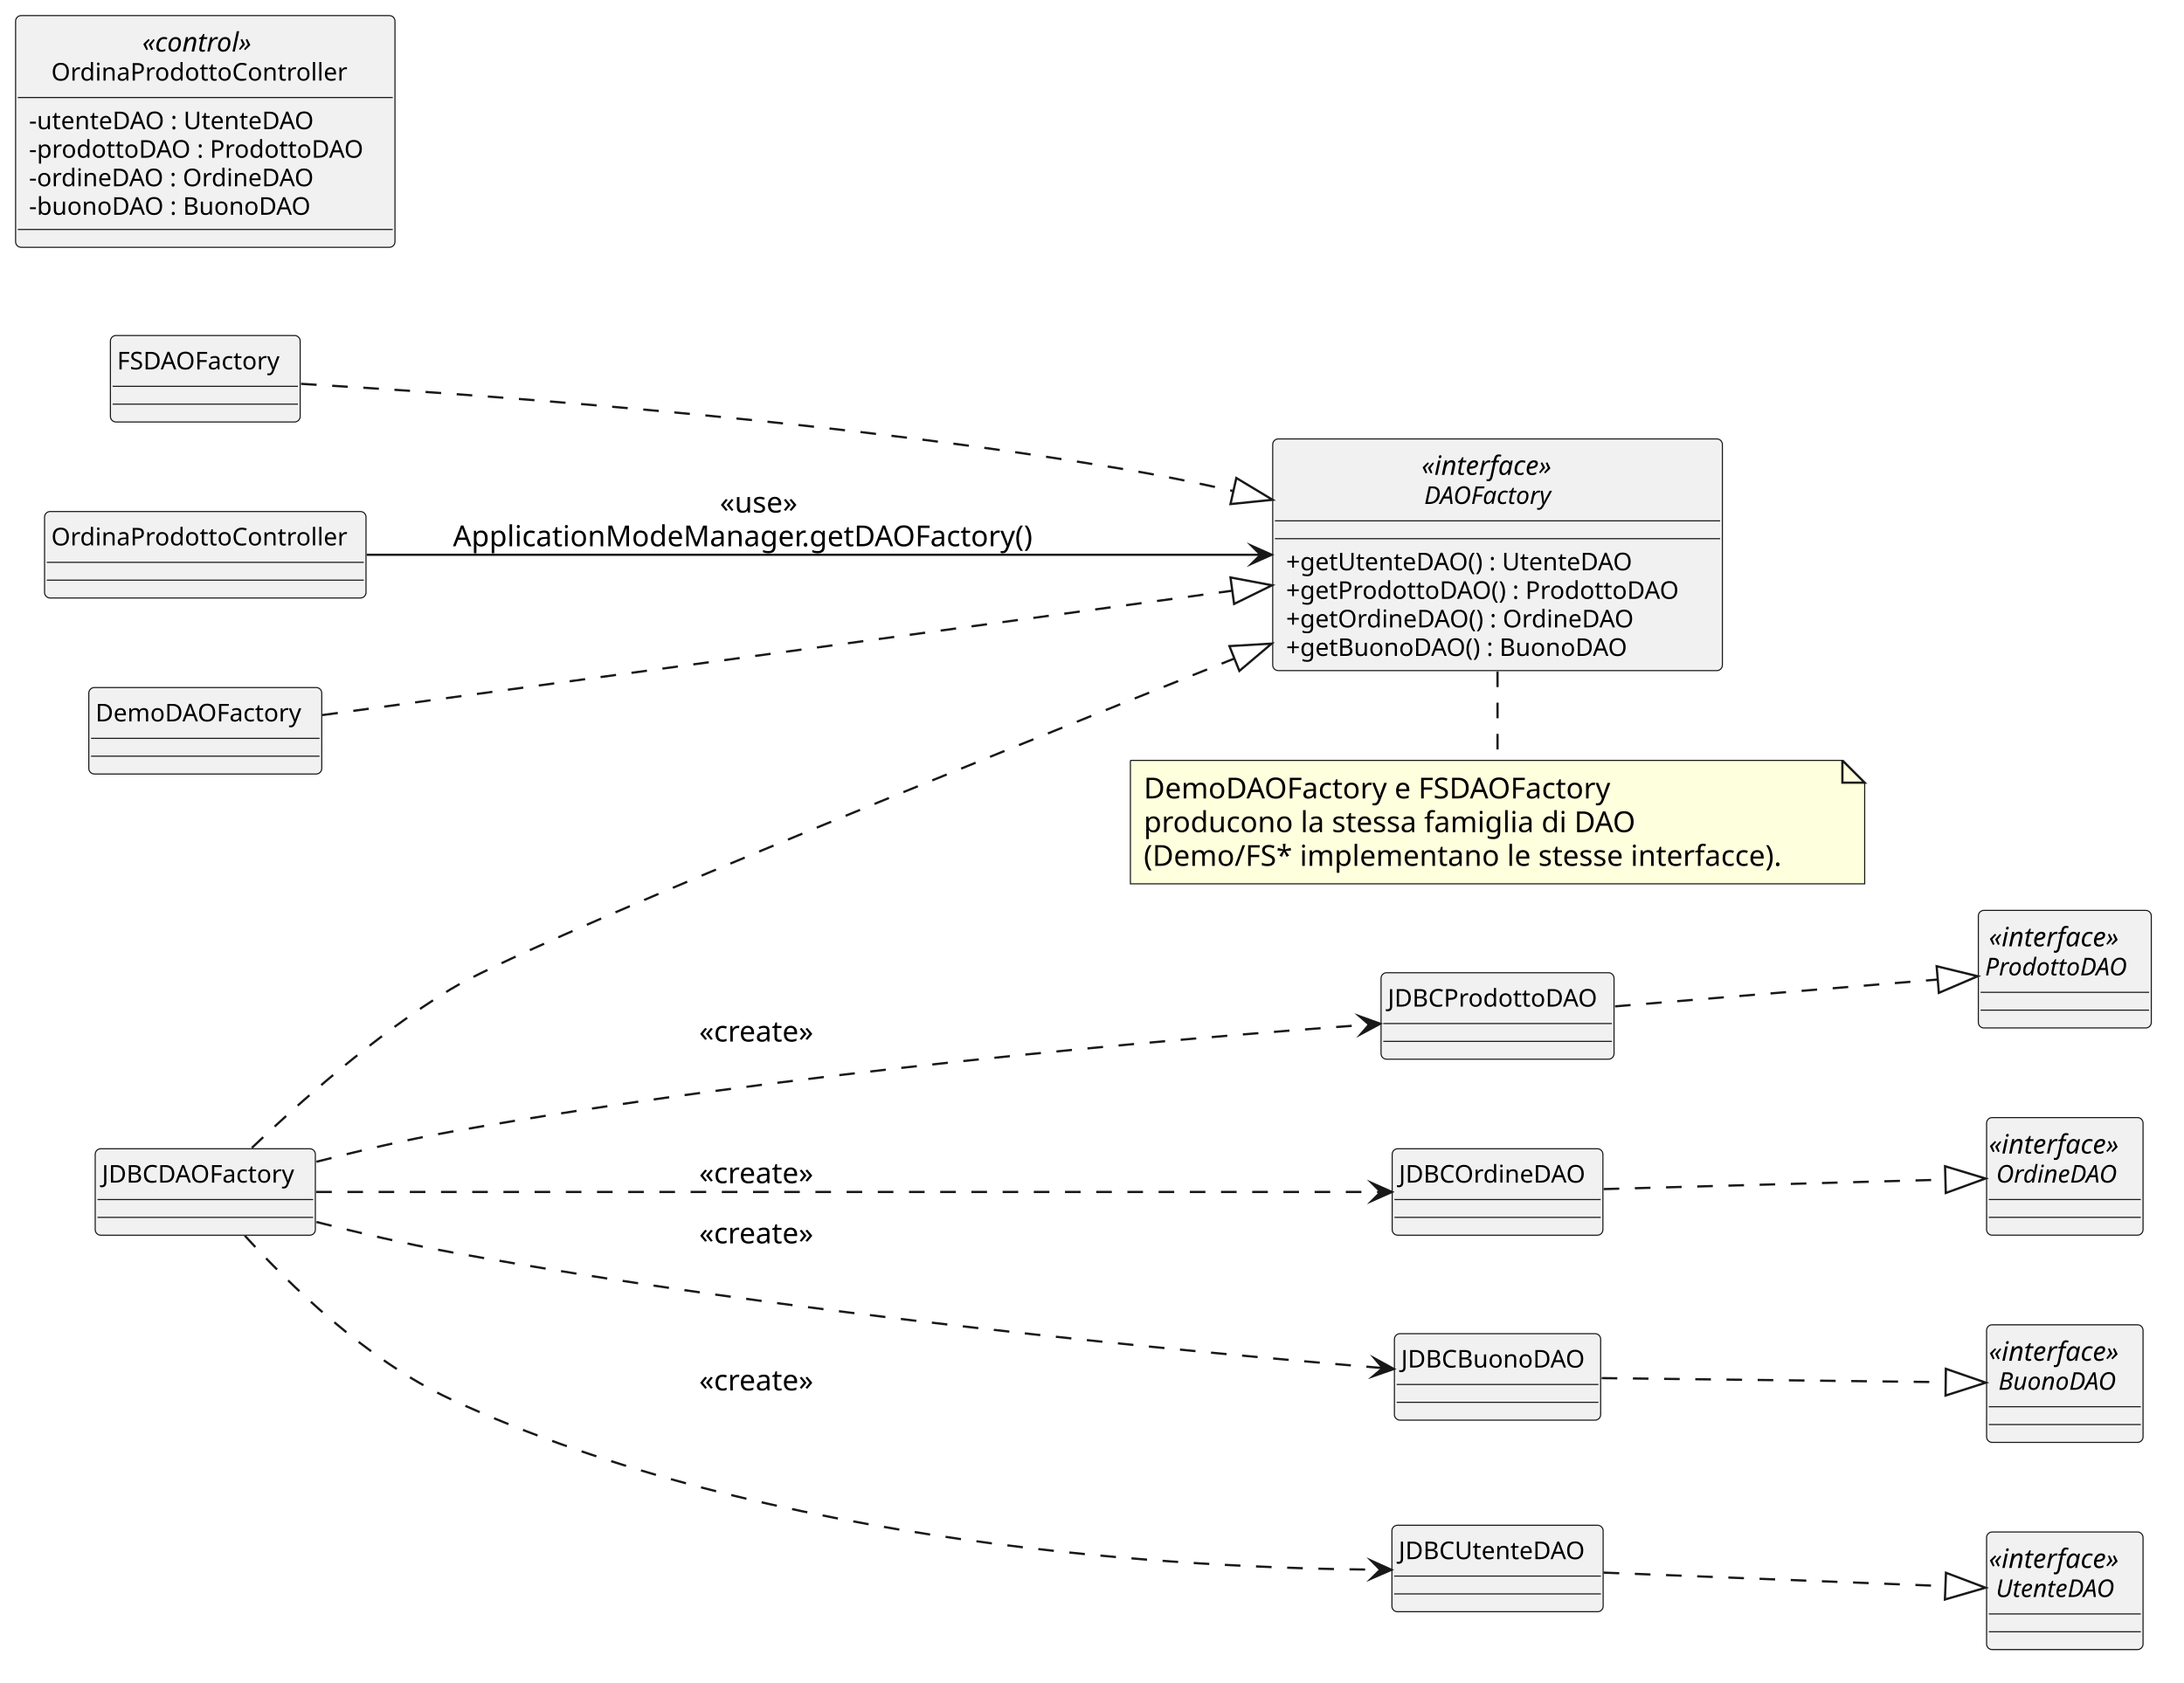
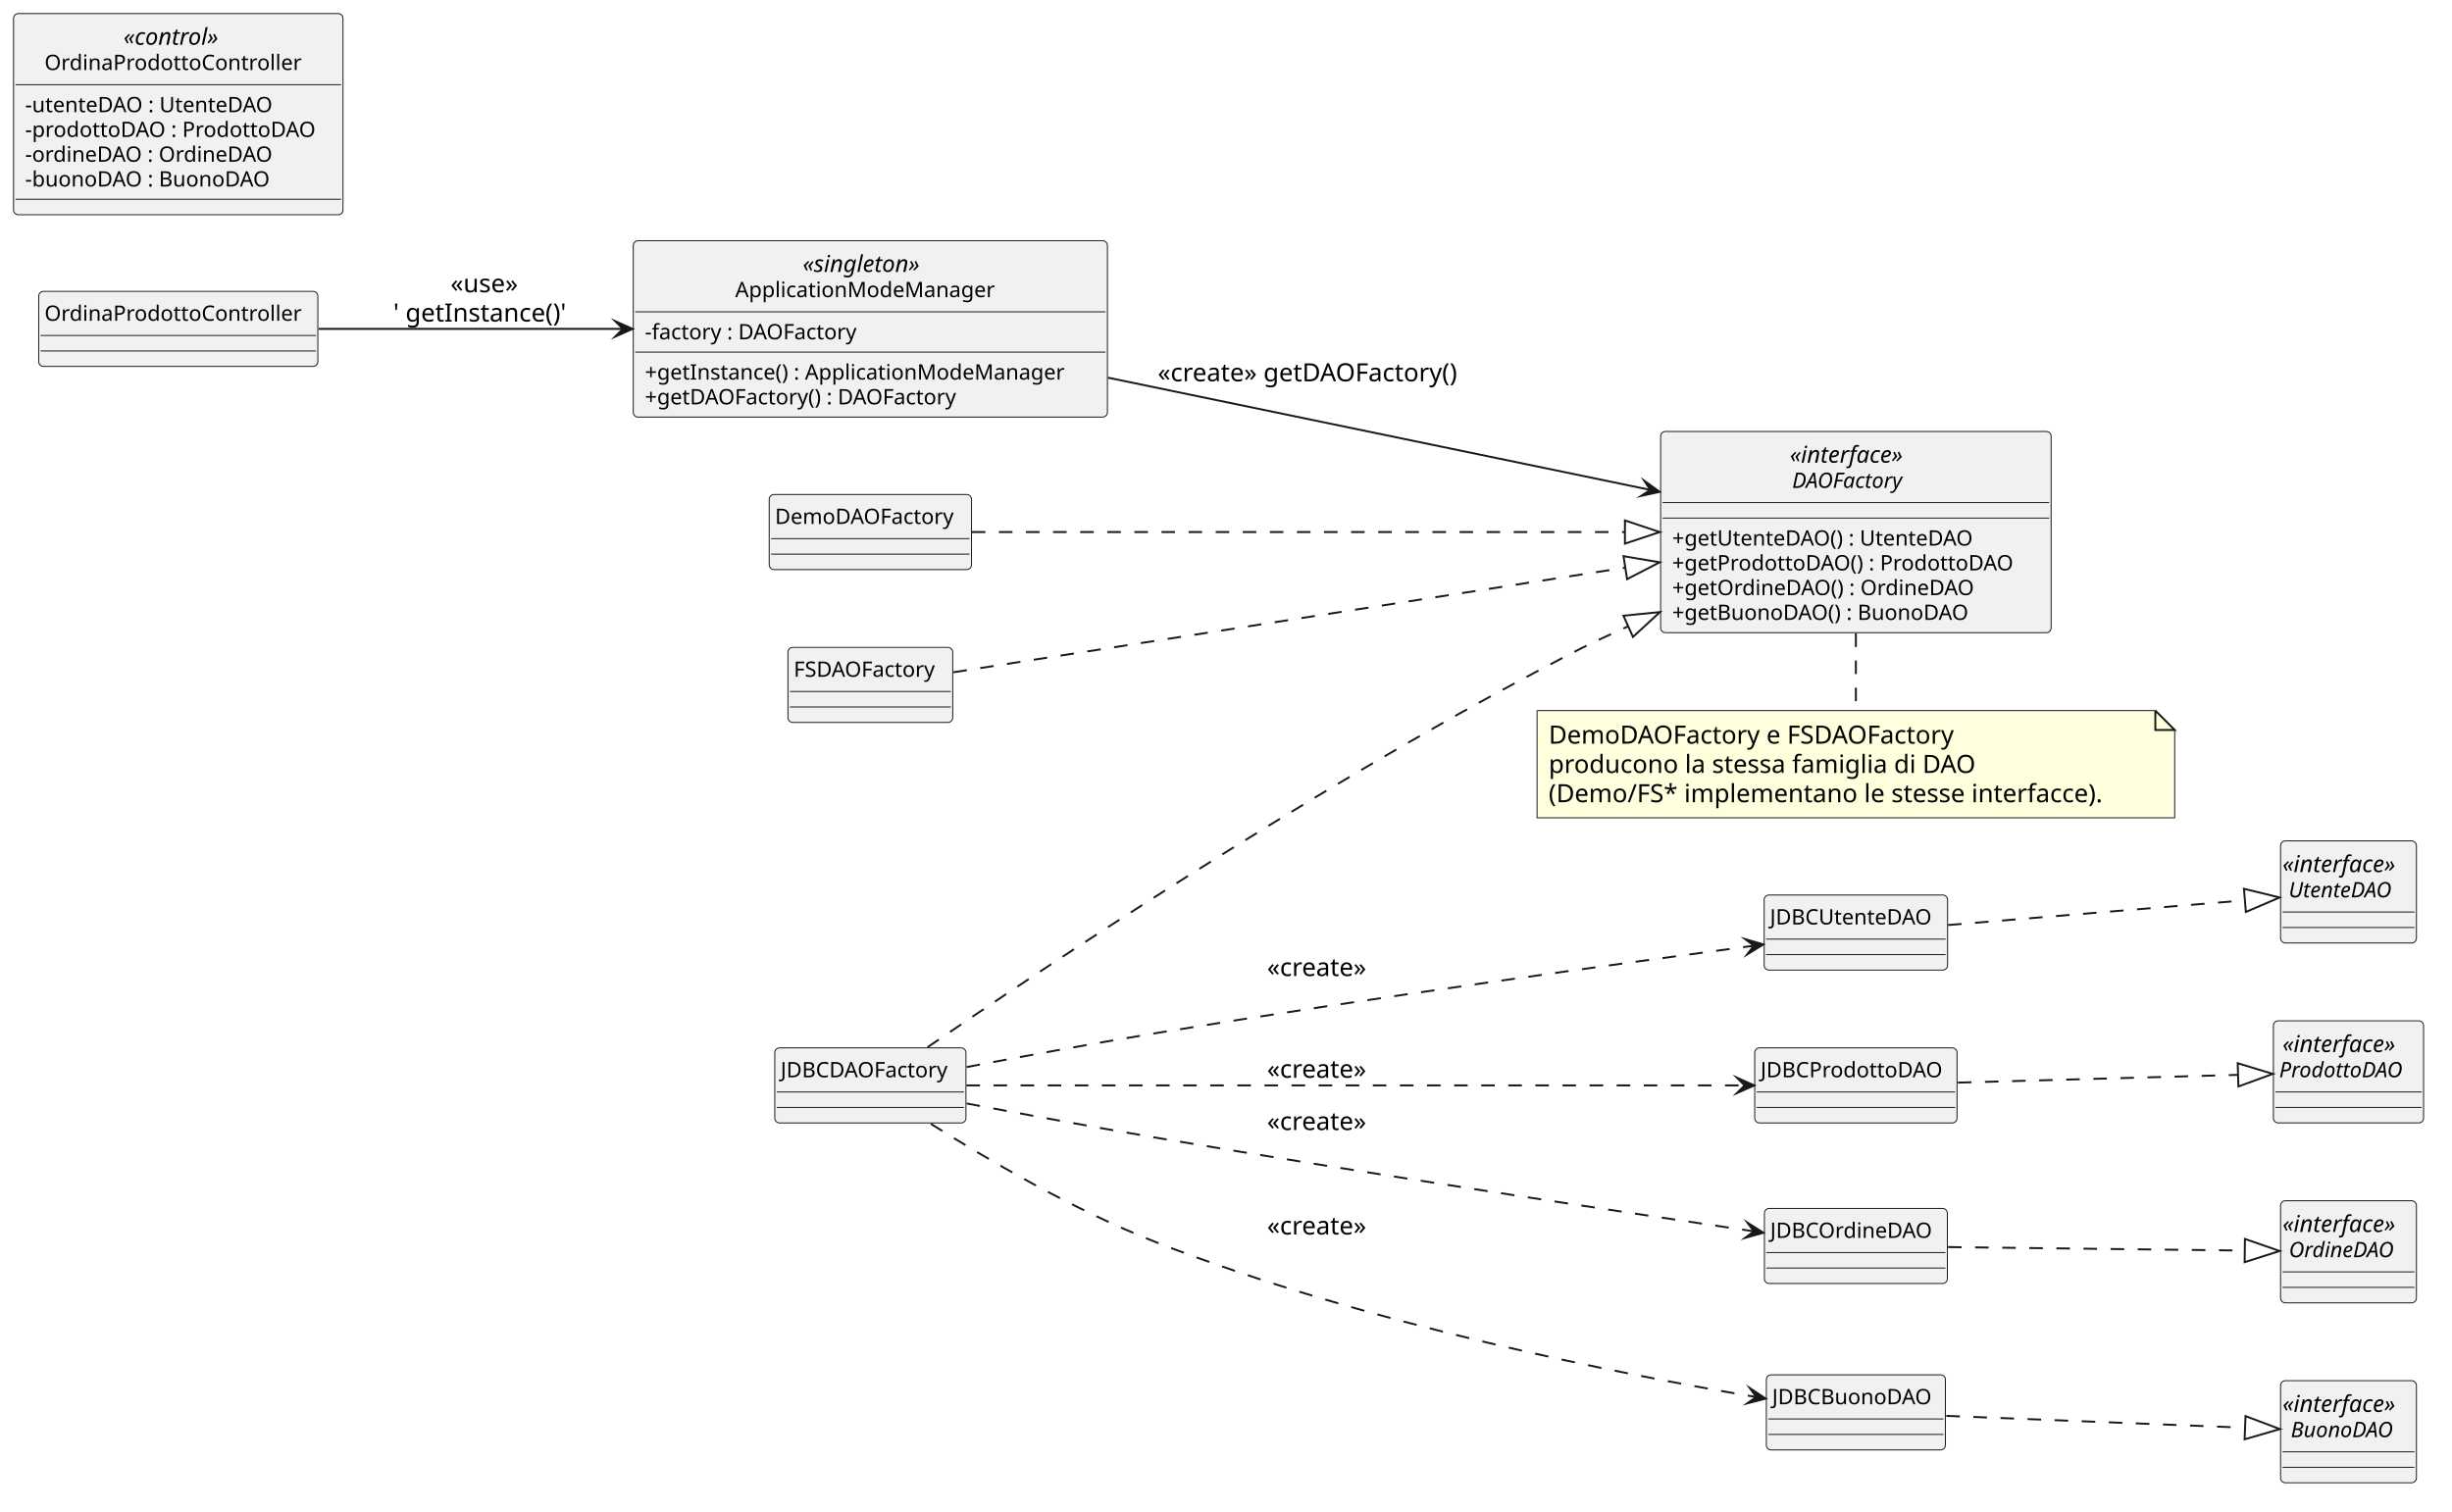
- <svg xmlns="http://www.w3.org/2000/svg" contentStyleType="text/css" data-diagram-type="CLASS" height="755px" preserveAspectRatio="none" style="width:980px;height:755px;background:#FFFFFF;" version="1.1" viewBox="0 0 980 755" width="980px" zoomAndPan="magnify">
+ <svg xmlns="http://www.w3.org/2000/svg" contentStyleType="text/css" data-diagram-type="CLASS" height="781px" preserveAspectRatio="none" style="width:1267px;height:781px;background:#FFFFFF;" version="1.1" viewBox="0 0 1267 781" width="1267px" zoomAndPan="magnify">
  <defs />
  <g>
    <g class="entity" data-qualified-name="CTL" data-source-line="16" id="ent0001">
      <rect fill="#F1F1F1" height="103.992" rx="2.5" ry="2.5" style="stroke:#181818;stroke-width:0.5;" width="170.232" x="7" y="7" />
      <text fill="#000000" font-family="sans-serif" font-size="12" font-style="italic" lengthAdjust="spacing" textLength="56.543" x="63.845" y="23.139">«control»</text>
      <text fill="#000000" font-family="sans-serif" font-size="11" lengthAdjust="spacing" textLength="138.236" x="22.998" y="36.179">OrdinaProdottoController</text>
      <line style="stroke:#181818;stroke-width:0.5;" x1="8" x2="176.232" y1="43.773" y2="43.773" />
      <text fill="#000000" font-family="sans-serif" font-size="11" lengthAdjust="spacing" textLength="137.264" x="13" y="57.984">-utenteDAO : UtenteDAO</text>
      <text fill="#000000" font-family="sans-serif" font-size="11" lengthAdjust="spacing" textLength="158.232" x="13" y="70.789">-prodottoDAO : ProdottoDAO</text>
      <text fill="#000000" font-family="sans-serif" font-size="11" lengthAdjust="spacing" textLength="135.964" x="13" y="83.593">-ordineDAO : OrdineDAO</text>
      <text fill="#000000" font-family="sans-serif" font-size="11" lengthAdjust="spacing" textLength="133.31" x="13" y="96.398">-buonoDAO : BuonoDAO</text>
      <line style="stroke:#181818;stroke-width:0.5;" x1="8" x2="176.232" y1="102.992" y2="102.992" />
    </g>
-     <g class="entity" data-qualified-name="DAOFactory" data-source-line="24" id="ent0002">
-       <rect fill="#F1F1F1" height="103.992" rx="2.5" ry="2.5" style="stroke:#181818;stroke-width:0.5;" width="201.777" x="571.09" y="197" />
-       <text fill="#000000" font-family="sans-serif" font-size="12" font-style="italic" lengthAdjust="spacing" textLength="68.203" x="637.877" y="213.139">«interface»</text>
-       <text fill="#000000" font-family="sans-serif" font-size="11" font-style="italic" lengthAdjust="spacing" textLength="65.844" x="639.056" y="226.179">DAOFactory</text>
-       <line style="stroke:#181818;stroke-width:0.5;" x1="572.09" x2="771.867" y1="233.773" y2="233.773" />
-       <line style="stroke:#181818;stroke-width:0.5;" x1="572.09" x2="771.867" y1="241.773" y2="241.773" />
-       <text fill="#000000" font-family="sans-serif" font-size="11" lengthAdjust="spacing" textLength="170.237" x="577.09" y="255.984">+getUtenteDAO() : UtenteDAO</text>
-       <text fill="#000000" font-family="sans-serif" font-size="11" lengthAdjust="spacing" textLength="189.777" x="577.09" y="268.789">+getProdottoDAO() : ProdottoDAO</text>
-       <text fill="#000000" font-family="sans-serif" font-size="11" lengthAdjust="spacing" textLength="169.786" x="577.09" y="281.593">+getOrdineDAO() : OrdineDAO</text>
-       <text fill="#000000" font-family="sans-serif" font-size="11" lengthAdjust="spacing" textLength="165.768" x="577.09" y="294.398">+getBuonoDAO() : BuonoDAO</text>
+     <g class="entity" data-qualified-name="ApplicationModeManager" data-source-line="24" id="ent0002">
+       <rect fill="#F1F1F1" height="91.188" rx="2.5" ry="2.5" style="stroke:#181818;stroke-width:0.5;" width="244.998" x="327.23" y="124.4" />
+       <text fill="#000000" font-family="sans-serif" font-size="12" font-style="italic" lengthAdjust="spacing" textLength="69.861" x="414.798" y="140.539">«singleton»</text>
+       <text fill="#000000" font-family="sans-serif" font-size="11" lengthAdjust="spacing" textLength="139.648" x="379.905" y="153.579">ApplicationModeManager</text>
+       <line style="stroke:#181818;stroke-width:0.5;" x1="328.23" x2="571.228" y1="161.173" y2="161.173" />
+       <text fill="#000000" font-family="sans-serif" font-size="11" lengthAdjust="spacing" textLength="119.249" x="333.23" y="175.384">-factory : DAOFactory</text>
+       <line style="stroke:#181818;stroke-width:0.5;" x1="328.23" x2="571.228" y1="181.978" y2="181.978" />
+       <text fill="#000000" font-family="sans-serif" font-size="11" lengthAdjust="spacing" textLength="232.998" x="333.23" y="196.189">+getInstance() : ApplicationModeManager</text>
+       <text fill="#000000" font-family="sans-serif" font-size="11" lengthAdjust="spacing" textLength="178.25" x="333.23" y="208.993">+getDAOFactory() : DAOFactory</text>
    </g>
-     <g class="entity" data-qualified-name="DemoDAOFactory" data-source-line="31" id="ent0003">
-       <rect fill="#F1F1F1" height="38.805" rx="2.5" ry="2.5" style="stroke:#181818;stroke-width:0.5;" width="104.527" x="39.85" y="308.59" />
-       <text fill="#000000" font-family="sans-serif" font-size="11" lengthAdjust="spacing" textLength="98.527" x="42.85" y="323.8">DemoDAOFactory</text>
-       <line style="stroke:#181818;stroke-width:0.5;" x1="40.85" x2="143.377" y1="331.395" y2="331.395" />
-       <line style="stroke:#181818;stroke-width:0.5;" x1="40.85" x2="143.377" y1="339.395" y2="339.395" />
+     <g class="entity" data-qualified-name="DAOFactory" data-source-line="29" id="ent0003">
+       <rect fill="#F1F1F1" height="103.992" rx="2.5" ry="2.5" style="stroke:#181818;stroke-width:0.5;" width="201.777" x="858.08" y="223" />
+       <text fill="#000000" font-family="sans-serif" font-size="12" font-style="italic" lengthAdjust="spacing" textLength="68.203" x="924.867" y="239.139">«interface»</text>
+       <text fill="#000000" font-family="sans-serif" font-size="11" font-style="italic" lengthAdjust="spacing" textLength="65.844" x="926.046" y="252.179">DAOFactory</text>
+       <line style="stroke:#181818;stroke-width:0.5;" x1="859.08" x2="1058.857" y1="259.773" y2="259.773" />
+       <line style="stroke:#181818;stroke-width:0.5;" x1="859.08" x2="1058.857" y1="267.773" y2="267.773" />
+       <text fill="#000000" font-family="sans-serif" font-size="11" lengthAdjust="spacing" textLength="170.237" x="864.08" y="281.984">+getUtenteDAO() : UtenteDAO</text>
+       <text fill="#000000" font-family="sans-serif" font-size="11" lengthAdjust="spacing" textLength="189.777" x="864.08" y="294.789">+getProdottoDAO() : ProdottoDAO</text>
+       <text fill="#000000" font-family="sans-serif" font-size="11" lengthAdjust="spacing" textLength="169.786" x="864.08" y="307.593">+getOrdineDAO() : OrdineDAO</text>
+       <text fill="#000000" font-family="sans-serif" font-size="11" lengthAdjust="spacing" textLength="165.768" x="864.08" y="320.398">+getBuonoDAO() : BuonoDAO</text>
    </g>
-     <g class="entity" data-qualified-name="FSDAOFactory" data-source-line="32" id="ent0004">
-       <rect fill="#F1F1F1" height="38.805" rx="2.5" ry="2.5" style="stroke:#181818;stroke-width:0.5;" width="85.154" x="49.54" y="150.59" />
-       <text fill="#000000" font-family="sans-serif" font-size="11" lengthAdjust="spacing" textLength="79.154" x="52.54" y="165.8">FSDAOFactory</text>
-       <line style="stroke:#181818;stroke-width:0.5;" x1="50.54" x2="133.694" y1="173.395" y2="173.395" />
-       <line style="stroke:#181818;stroke-width:0.5;" x1="50.54" x2="133.694" y1="181.395" y2="181.395" />
+     <g class="entity" data-qualified-name="DemoDAOFactory" data-source-line="36" id="ent0004">
+       <rect fill="#F1F1F1" height="38.805" rx="2.5" ry="2.5" style="stroke:#181818;stroke-width:0.5;" width="104.527" x="397.47" y="255.59" />
+       <text fill="#000000" font-family="sans-serif" font-size="11" lengthAdjust="spacing" textLength="98.527" x="400.47" y="270.8">DemoDAOFactory</text>
+       <line style="stroke:#181818;stroke-width:0.5;" x1="398.47" x2="500.997" y1="278.395" y2="278.395" />
+       <line style="stroke:#181818;stroke-width:0.5;" x1="398.47" x2="500.997" y1="286.395" y2="286.395" />
    </g>
-     <g class="entity" data-qualified-name="JDBCDAOFactory" data-source-line="33" id="ent0005">
-       <rect fill="#F1F1F1" height="38.805" rx="2.5" ry="2.5" style="stroke:#181818;stroke-width:0.5;" width="98.786" x="42.72" y="515.59" />
-       <text fill="#000000" font-family="sans-serif" font-size="11" lengthAdjust="spacing" textLength="92.786" x="45.72" y="530.8">JDBCDAOFactory</text>
-       <line style="stroke:#181818;stroke-width:0.5;" x1="43.72" x2="140.506" y1="538.395" y2="538.395" />
-       <line style="stroke:#181818;stroke-width:0.5;" x1="43.72" x2="140.506" y1="546.395" y2="546.395" />
+     <g class="entity" data-qualified-name="FSDAOFactory" data-source-line="37" id="ent0005">
+       <rect fill="#F1F1F1" height="38.805" rx="2.5" ry="2.5" style="stroke:#181818;stroke-width:0.5;" width="85.154" x="407.15" y="334.59" />
+       <text fill="#000000" font-family="sans-serif" font-size="11" lengthAdjust="spacing" textLength="79.154" x="410.15" y="349.8">FSDAOFactory</text>
+       <line style="stroke:#181818;stroke-width:0.5;" x1="408.15" x2="491.304" y1="357.395" y2="357.395" />
+       <line style="stroke:#181818;stroke-width:0.5;" x1="408.15" x2="491.304" y1="365.395" y2="365.395" />
    </g>
-     <g class="entity" data-qualified-name="UtenteDAO" data-source-line="39" id="ent0009">
-       <rect fill="#F1F1F1" height="52.773" rx="2.5" ry="2.5" style="stroke:#181818;stroke-width:0.5;" width="70.203" x="891.42" y="687.61" />
-       <text fill="#000000" font-family="sans-serif" font-size="12" font-style="italic" lengthAdjust="spacing" textLength="68.203" x="892.42" y="703.749">«interface»</text>
-       <text fill="#000000" font-family="sans-serif" font-size="11" font-style="italic" lengthAdjust="spacing" textLength="61.837" x="895.603" y="716.789">UtenteDAO</text>
-       <line style="stroke:#181818;stroke-width:0.5;" x1="892.42" x2="960.623" y1="724.383" y2="724.383" />
-       <line style="stroke:#181818;stroke-width:0.5;" x1="892.42" x2="960.623" y1="732.383" y2="732.383" />
+     <g class="entity" data-qualified-name="JDBCDAOFactory" data-source-line="38" id="ent0006">
+       <rect fill="#F1F1F1" height="38.805" rx="2.5" ry="2.5" style="stroke:#181818;stroke-width:0.5;" width="98.786" x="400.34" y="541.59" />
+       <text fill="#000000" font-family="sans-serif" font-size="11" lengthAdjust="spacing" textLength="92.786" x="403.34" y="556.8">JDBCDAOFactory</text>
+       <line style="stroke:#181818;stroke-width:0.5;" x1="401.34" x2="498.126" y1="564.395" y2="564.395" />
+       <line style="stroke:#181818;stroke-width:0.5;" x1="401.34" x2="498.126" y1="572.395" y2="572.395" />
    </g>
-     <g class="entity" data-qualified-name="ProdottoDAO" data-source-line="40" id="ent0010">
-       <rect fill="#F1F1F1" height="52.773" rx="2.5" ry="2.5" style="stroke:#181818;stroke-width:0.5;" width="77.607" x="887.72" y="408.61" />
-       <text fill="#000000" font-family="sans-serif" font-size="12" font-style="italic" lengthAdjust="spacing" textLength="68.203" x="892.422" y="424.749">«interface»</text>
-       <text fill="#000000" font-family="sans-serif" font-size="11" font-style="italic" lengthAdjust="spacing" textLength="71.607" x="890.72" y="437.789">ProdottoDAO</text>
-       <line style="stroke:#181818;stroke-width:0.5;" x1="888.72" x2="964.327" y1="445.383" y2="445.383" />
-       <line style="stroke:#181818;stroke-width:0.5;" x1="888.72" x2="964.327" y1="453.383" y2="453.383" />
+     <g class="entity" data-qualified-name="UtenteDAO" data-source-line="44" id="ent0010">
+       <rect fill="#F1F1F1" height="52.773" rx="2.5" ry="2.5" style="stroke:#181818;stroke-width:0.5;" width="70.203" x="1178.42" y="434.61" />
+       <text fill="#000000" font-family="sans-serif" font-size="12" font-style="italic" lengthAdjust="spacing" textLength="68.203" x="1179.42" y="450.749">«interface»</text>
+       <text fill="#000000" font-family="sans-serif" font-size="11" font-style="italic" lengthAdjust="spacing" textLength="61.837" x="1182.603" y="463.789">UtenteDAO</text>
+       <line style="stroke:#181818;stroke-width:0.5;" x1="1179.42" x2="1247.623" y1="471.383" y2="471.383" />
+       <line style="stroke:#181818;stroke-width:0.5;" x1="1179.42" x2="1247.623" y1="479.383" y2="479.383" />
    </g>
-     <g class="entity" data-qualified-name="OrdineDAO" data-source-line="41" id="ent0011">
-       <rect fill="#F1F1F1" height="52.773" rx="2.5" ry="2.5" style="stroke:#181818;stroke-width:0.5;" width="70.203" x="891.42" y="501.61" />
-       <text fill="#000000" font-family="sans-serif" font-size="12" font-style="italic" lengthAdjust="spacing" textLength="68.203" x="892.42" y="517.749">«interface»</text>
-       <text fill="#000000" font-family="sans-serif" font-size="11" font-style="italic" lengthAdjust="spacing" textLength="61.612" x="895.716" y="530.789">OrdineDAO</text>
-       <line style="stroke:#181818;stroke-width:0.5;" x1="892.42" x2="960.623" y1="538.383" y2="538.383" />
-       <line style="stroke:#181818;stroke-width:0.5;" x1="892.42" x2="960.623" y1="546.383" y2="546.383" />
+     <g class="entity" data-qualified-name="ProdottoDAO" data-source-line="45" id="ent0011">
+       <rect fill="#F1F1F1" height="52.773" rx="2.5" ry="2.5" style="stroke:#181818;stroke-width:0.5;" width="77.607" x="1174.71" y="527.61" />
+       <text fill="#000000" font-family="sans-serif" font-size="12" font-style="italic" lengthAdjust="spacing" textLength="68.203" x="1179.412" y="543.749">«interface»</text>
+       <text fill="#000000" font-family="sans-serif" font-size="11" font-style="italic" lengthAdjust="spacing" textLength="71.607" x="1177.71" y="556.789">ProdottoDAO</text>
+       <line style="stroke:#181818;stroke-width:0.5;" x1="1175.71" x2="1251.317" y1="564.383" y2="564.383" />
+       <line style="stroke:#181818;stroke-width:0.5;" x1="1175.71" x2="1251.317" y1="572.383" y2="572.383" />
    </g>
-     <g class="entity" data-qualified-name="BuonoDAO" data-source-line="42" id="ent0012">
-       <rect fill="#F1F1F1" height="52.773" rx="2.5" ry="2.5" style="stroke:#181818;stroke-width:0.5;" width="70.203" x="891.42" y="594.61" />
-       <text fill="#000000" font-family="sans-serif" font-size="12" font-style="italic" lengthAdjust="spacing" textLength="68.203" x="892.42" y="610.749">«interface»</text>
-       <text fill="#000000" font-family="sans-serif" font-size="11" font-style="italic" lengthAdjust="spacing" textLength="59.603" x="896.72" y="623.789">BuonoDAO</text>
-       <line style="stroke:#181818;stroke-width:0.5;" x1="892.42" x2="960.623" y1="631.383" y2="631.383" />
-       <line style="stroke:#181818;stroke-width:0.5;" x1="892.42" x2="960.623" y1="639.383" y2="639.383" />
+     <g class="entity" data-qualified-name="OrdineDAO" data-source-line="46" id="ent0012">
+       <rect fill="#F1F1F1" height="52.773" rx="2.5" ry="2.5" style="stroke:#181818;stroke-width:0.5;" width="70.203" x="1178.42" y="620.61" />
+       <text fill="#000000" font-family="sans-serif" font-size="12" font-style="italic" lengthAdjust="spacing" textLength="68.203" x="1179.42" y="636.749">«interface»</text>
+       <text fill="#000000" font-family="sans-serif" font-size="11" font-style="italic" lengthAdjust="spacing" textLength="61.612" x="1182.716" y="649.789">OrdineDAO</text>
+       <line style="stroke:#181818;stroke-width:0.5;" x1="1179.42" x2="1247.623" y1="657.383" y2="657.383" />
+       <line style="stroke:#181818;stroke-width:0.5;" x1="1179.42" x2="1247.623" y1="665.383" y2="665.383" />
    </g>
-     <g class="entity" data-qualified-name="JDBCUtenteDAO" data-source-line="45" id="ent0013">
-       <rect fill="#F1F1F1" height="38.805" rx="2.5" ry="2.5" style="stroke:#181818;stroke-width:0.5;" width="94.779" x="624.58" y="684.59" />
-       <text fill="#000000" font-family="sans-serif" font-size="11" lengthAdjust="spacing" textLength="88.779" x="627.58" y="699.8">JDBCUtenteDAO</text>
-       <line style="stroke:#181818;stroke-width:0.5;" x1="625.58" x2="718.359" y1="707.395" y2="707.395" />
-       <line style="stroke:#181818;stroke-width:0.5;" x1="625.58" x2="718.359" y1="715.395" y2="715.395" />
+     <g class="entity" data-qualified-name="BuonoDAO" data-source-line="47" id="ent0013">
+       <rect fill="#F1F1F1" height="52.773" rx="2.5" ry="2.5" style="stroke:#181818;stroke-width:0.5;" width="70.203" x="1178.42" y="713.61" />
+       <text fill="#000000" font-family="sans-serif" font-size="12" font-style="italic" lengthAdjust="spacing" textLength="68.203" x="1179.42" y="729.749">«interface»</text>
+       <text fill="#000000" font-family="sans-serif" font-size="11" font-style="italic" lengthAdjust="spacing" textLength="59.603" x="1183.72" y="742.789">BuonoDAO</text>
+       <line style="stroke:#181818;stroke-width:0.5;" x1="1179.42" x2="1247.623" y1="750.383" y2="750.383" />
+       <line style="stroke:#181818;stroke-width:0.5;" x1="1179.42" x2="1247.623" y1="758.383" y2="758.383" />
    </g>
-     <g class="entity" data-qualified-name="JDBCProdottoDAO" data-source-line="46" id="ent0014">
-       <rect fill="#F1F1F1" height="38.805" rx="2.5" ry="2.5" style="stroke:#181818;stroke-width:0.5;" width="104.549" x="619.7" y="436.59" />
-       <text fill="#000000" font-family="sans-serif" font-size="11" lengthAdjust="spacing" textLength="98.549" x="622.7" y="451.8">JDBCProdottoDAO</text>
-       <line style="stroke:#181818;stroke-width:0.5;" x1="620.7" x2="723.249" y1="459.395" y2="459.395" />
-       <line style="stroke:#181818;stroke-width:0.5;" x1="620.7" x2="723.249" y1="467.395" y2="467.395" />
+     <g class="entity" data-qualified-name="JDBCUtenteDAO" data-source-line="50" id="ent0014">
+       <rect fill="#F1F1F1" height="38.805" rx="2.5" ry="2.5" style="stroke:#181818;stroke-width:0.5;" width="94.779" x="911.58" y="462.59" />
+       <text fill="#000000" font-family="sans-serif" font-size="11" lengthAdjust="spacing" textLength="88.779" x="914.58" y="477.8">JDBCUtenteDAO</text>
+       <line style="stroke:#181818;stroke-width:0.5;" x1="912.58" x2="1005.359" y1="485.395" y2="485.395" />
+       <line style="stroke:#181818;stroke-width:0.5;" x1="912.58" x2="1005.359" y1="493.395" y2="493.395" />
    </g>
-     <g class="entity" data-qualified-name="JDBCOrdineDAO" data-source-line="47" id="ent0015">
-       <rect fill="#F1F1F1" height="38.805" rx="2.5" ry="2.5" style="stroke:#181818;stroke-width:0.5;" width="94.553" x="624.7" y="515.59" />
-       <text fill="#000000" font-family="sans-serif" font-size="11" lengthAdjust="spacing" textLength="88.553" x="627.7" y="530.8">JDBCOrdineDAO</text>
-       <line style="stroke:#181818;stroke-width:0.5;" x1="625.7" x2="718.253" y1="538.395" y2="538.395" />
-       <line style="stroke:#181818;stroke-width:0.5;" x1="625.7" x2="718.253" y1="546.395" y2="546.395" />
+     <g class="entity" data-qualified-name="JDBCProdottoDAO" data-source-line="51" id="ent0015">
+       <rect fill="#F1F1F1" height="38.805" rx="2.5" ry="2.5" style="stroke:#181818;stroke-width:0.5;" width="104.549" x="906.7" y="541.59" />
+       <text fill="#000000" font-family="sans-serif" font-size="11" lengthAdjust="spacing" textLength="98.549" x="909.7" y="556.8">JDBCProdottoDAO</text>
+       <line style="stroke:#181818;stroke-width:0.5;" x1="907.7" x2="1010.249" y1="564.395" y2="564.395" />
+       <line style="stroke:#181818;stroke-width:0.5;" x1="907.7" x2="1010.249" y1="572.395" y2="572.395" />
    </g>
-     <g class="entity" data-qualified-name="JDBCBuonoDAO" data-source-line="48" id="ent0016">
-       <rect fill="#F1F1F1" height="38.805" rx="2.5" ry="2.5" style="stroke:#181818;stroke-width:0.5;" width="92.544" x="625.7" y="598.59" />
-       <text fill="#000000" font-family="sans-serif" font-size="11" lengthAdjust="spacing" textLength="86.544" x="628.7" y="613.8">JDBCBuonoDAO</text>
-       <line style="stroke:#181818;stroke-width:0.5;" x1="626.7" x2="717.244" y1="621.395" y2="621.395" />
-       <line style="stroke:#181818;stroke-width:0.5;" x1="626.7" x2="717.244" y1="629.395" y2="629.395" />
+     <g class="entity" data-qualified-name="JDBCOrdineDAO" data-source-line="52" id="ent0016">
+       <rect fill="#F1F1F1" height="38.805" rx="2.5" ry="2.5" style="stroke:#181818;stroke-width:0.5;" width="94.553" x="911.7" y="624.59" />
+       <text fill="#000000" font-family="sans-serif" font-size="11" lengthAdjust="spacing" textLength="88.553" x="914.7" y="639.8">JDBCOrdineDAO</text>
+       <line style="stroke:#181818;stroke-width:0.5;" x1="912.7" x2="1005.253" y1="647.395" y2="647.395" />
+       <line style="stroke:#181818;stroke-width:0.5;" x1="912.7" x2="1005.253" y1="655.395" y2="655.395" />
    </g>
-     <g class="entity" data-qualified-name="OrdinaProdottoController" data-source-line="55" id="ent0021">
-       <rect fill="#F1F1F1" height="38.805" rx="2.5" ry="2.5" style="stroke:#181818;stroke-width:0.5;" width="144.236" x="20" y="229.59" />
-       <text fill="#000000" font-family="sans-serif" font-size="11" lengthAdjust="spacing" textLength="138.236" x="23" y="244.8">OrdinaProdottoController</text>
-       <line style="stroke:#181818;stroke-width:0.5;" x1="21" x2="163.236" y1="252.395" y2="252.395" />
-       <line style="stroke:#181818;stroke-width:0.5;" x1="21" x2="163.236" y1="260.395" y2="260.395" />
+     <g class="entity" data-qualified-name="JDBCBuonoDAO" data-source-line="53" id="ent0017">
+       <rect fill="#F1F1F1" height="38.805" rx="2.5" ry="2.5" style="stroke:#181818;stroke-width:0.5;" width="92.544" x="912.7" y="710.59" />
+       <text fill="#000000" font-family="sans-serif" font-size="11" lengthAdjust="spacing" textLength="86.544" x="915.7" y="725.8">JDBCBuonoDAO</text>
+       <line style="stroke:#181818;stroke-width:0.5;" x1="913.7" x2="1004.244" y1="733.395" y2="733.395" />
+       <line style="stroke:#181818;stroke-width:0.5;" x1="913.7" x2="1004.244" y1="741.395" y2="741.395" />
    </g>
-     <g class="entity" data-qualified-name="GMN27" data-source-line="65" id="ent0028">
-       <path d="M507.23,341.29 L507.23,396.688 L836.713,396.688 L836.713,351.29 L826.713,341.29 L507.23,341.29" fill="#FEFFDD" style="stroke:#181818;stroke-width:0.5;" />
-       <path d="M826.713,341.29 L826.713,351.29 L836.713,351.29 L826.713,341.29" fill="#FEFFDD" style="stroke:#181818;stroke-width:1;" />
-       <text fill="#000000" font-family="sans-serif" font-size="13" lengthAdjust="spacing" textLength="226.25" x="513.23" y="358.357">DemoDAOFactory e FSDAOFactory</text>
-       <text fill="#000000" font-family="sans-serif" font-size="13" lengthAdjust="spacing" textLength="236.215" x="513.23" y="373.49">producono la stessa famiglia di DAO</text>
-       <text fill="#000000" font-family="sans-serif" font-size="13" lengthAdjust="spacing" textLength="308.483" x="513.23" y="388.623">(Demo/FS* implementano le stesse interfacce).</text>
+     <g class="entity" data-qualified-name="OrdinaProdottoController" data-source-line="60" id="ent0022">
+       <rect fill="#F1F1F1" height="38.805" rx="2.5" ry="2.5" style="stroke:#181818;stroke-width:0.5;" width="144.236" x="20" y="150.59" />
+       <text fill="#000000" font-family="sans-serif" font-size="11" lengthAdjust="spacing" textLength="138.236" x="23" y="165.8">OrdinaProdottoController</text>
+       <line style="stroke:#181818;stroke-width:0.5;" x1="21" x2="163.236" y1="173.395" y2="173.395" />
+       <line style="stroke:#181818;stroke-width:0.5;" x1="21" x2="163.236" y1="181.395" y2="181.395" />
    </g>
-     <g class="link" data-entity-1="ent0003" data-entity-2="ent0002" data-link-type="extension" data-source-line="34" id="lnk6">
-       <path codeLine="34" d="M144.65,320.95 C240.29,307.87 428.946,282.078 552.956,265.128" fill="none" id="DemoDAOFactory-to-DAOFactory" style="stroke:#181818;stroke-width:1;stroke-dasharray:7,7;" />
-       <polygon fill="none" points="570.79,262.69,552.143,259.183,553.768,271.072,570.79,262.69" style="stroke:#181818;stroke-width:1;stroke-linejoin:miter;stroke-miterlimit:10;" />
+     <g class="entity" data-qualified-name="GMN29" data-source-line="71" id="ent0030">
+       <path d="M794.23,367.29 L794.23,422.688 L1123.713,422.688 L1123.713,377.29 L1113.713,367.29 L794.23,367.29" fill="#FEFFDD" style="stroke:#181818;stroke-width:0.5;" />
+       <path d="M1113.713,367.29 L1113.713,377.29 L1123.713,377.29 L1113.713,367.29" fill="#FEFFDD" style="stroke:#181818;stroke-width:1;" />
+       <text fill="#000000" font-family="sans-serif" font-size="13" lengthAdjust="spacing" textLength="226.25" x="800.23" y="384.357">DemoDAOFactory e FSDAOFactory</text>
+       <text fill="#000000" font-family="sans-serif" font-size="13" lengthAdjust="spacing" textLength="236.215" x="800.23" y="399.49">producono la stessa famiglia di DAO</text>
+       <text fill="#000000" font-family="sans-serif" font-size="13" lengthAdjust="spacing" textLength="308.483" x="800.23" y="414.623">(Demo/FS* implementano le stesse interfacce).</text>
    </g>
-     <g class="link" data-entity-1="ent0004" data-entity-2="ent0002" data-link-type="extension" data-source-line="35" id="lnk7">
-       <path codeLine="35" d="M135.08,172.27 C206.64,176.53 356.73,187.14 482.23,206.99 C511.24,211.58 524.903,214.014 553.453,220.394" fill="none" id="FSDAOFactory-to-DAOFactory" style="stroke:#181818;stroke-width:1;stroke-dasharray:7,7;" />
-       <polygon fill="none" points="571.02,224.32,554.762,214.539,552.145,226.25,571.02,224.32" style="stroke:#181818;stroke-width:1;stroke-linejoin:miter;stroke-miterlimit:10;" />
+     <g class="link" data-entity-1="ent0004" data-entity-2="ent0003" data-link-type="extension" data-source-line="39" id="lnk7">
+       <path codeLine="39" d="M502.16,274.99 C585.28,274.99 732.6,274.99 839.64,274.99" fill="none" id="DemoDAOFactory-to-DAOFactory" style="stroke:#181818;stroke-width:1;stroke-dasharray:7,7;" />
+       <polygon fill="none" points="857.64,274.99,839.64,268.99,839.64,280.99,857.64,274.99" style="stroke:#181818;stroke-width:1;stroke-linejoin:miter;stroke-miterlimit:10;" />
    </g>
-     <g class="link" data-entity-1="ent0005" data-entity-2="ent0002" data-link-type="extension" data-source-line="36" id="lnk8">
-       <path codeLine="36" d="M113.01,515.2 C133.86,495.26 168.27,464.57 202.23,443.99 C235.28,423.97 426.315,346.55 553.895,295.56" fill="none" id="JDBCDAOFactory-to-DAOFactory" style="stroke:#181818;stroke-width:1;stroke-dasharray:7,7;" />
-       <polygon fill="none" points="570.61,288.88,551.669,289.989,556.122,301.132,570.61,288.88" style="stroke:#181818;stroke-width:1;stroke-linejoin:miter;stroke-miterlimit:10;" />
+     <g class="link" data-entity-1="ent0005" data-entity-2="ent0003" data-link-type="extension" data-source-line="40" id="lnk8">
+       <path codeLine="40" d="M492.67,347.46 C572.07,335.1 728.545,310.731 839.825,293.391" fill="none" id="FSDAOFactory-to-DAOFactory" style="stroke:#181818;stroke-width:1;stroke-dasharray:7,7;" />
+       <polygon fill="none" points="857.61,290.62,838.901,287.463,840.748,299.32,857.61,290.62" style="stroke:#181818;stroke-width:1;stroke-linejoin:miter;stroke-miterlimit:10;" />
    </g>
-     <g class="link" data-entity-1="ent0013" data-entity-2="ent0009" data-link-type="extension" data-source-line="49" id="lnk17">
-       <path codeLine="49" d="M719.59,705.84 C769.19,707.8 828.514,710.148 872.954,711.908" fill="none" id="JDBCUtenteDAO-to-UtenteDAO" style="stroke:#181818;stroke-width:1;stroke-dasharray:7,7;" />
-       <polygon fill="none" points="890.94,712.62,873.192,705.912,872.717,717.903,890.94,712.62" style="stroke:#181818;stroke-width:1;stroke-linejoin:miter;stroke-miterlimit:10;" />
+     <g class="link" data-entity-1="ent0006" data-entity-2="ent0003" data-link-type="extension" data-source-line="41" id="lnk9">
+       <path codeLine="41" d="M479.31,541.23 C537.18,501.64 673.07,410.96 794.23,346.99 C814.42,336.34 820.084,333.232 841.324,323.712" fill="none" id="JDBCDAOFactory-to-DAOFactory" style="stroke:#181818;stroke-width:1;stroke-dasharray:7,7;" />
+       <polygon fill="none" points="857.75,316.35,838.87,318.237,843.779,329.187,857.75,316.35" style="stroke:#181818;stroke-width:1;stroke-linejoin:miter;stroke-miterlimit:10;" />
    </g>
-     <g class="link" data-entity-1="ent0014" data-entity-2="ent0010" data-link-type="extension" data-source-line="50" id="lnk18">
-       <path codeLine="50" d="M724.69,451.69 C773.03,447.67 826.152,443.25 869.502,439.65" fill="none" id="JDBCProdottoDAO-to-ProdottoDAO" style="stroke:#181818;stroke-width:1;stroke-dasharray:7,7;" />
-       <polygon fill="none" points="887.44,438.16,869.005,433.67,869.998,445.629,887.44,438.16" style="stroke:#181818;stroke-width:1;stroke-linejoin:miter;stroke-miterlimit:10;" />
+     <g class="link" data-entity-1="ent0014" data-entity-2="ent0010" data-link-type="extension" data-source-line="54" id="lnk18">
+       <path codeLine="54" d="M1006.59,478.12 C1056.19,473.99 1115.562,469.05 1159.992,465.36" fill="none" id="JDBCUtenteDAO-to-UtenteDAO" style="stroke:#181818;stroke-width:1;stroke-dasharray:7,7;" />
+       <polygon fill="none" points="1177.93,463.87,1159.495,459.38,1160.488,471.339,1177.93,463.87" style="stroke:#181818;stroke-width:1;stroke-linejoin:miter;stroke-miterlimit:10;" />
    </g>
-     <g class="link" data-entity-1="ent0015" data-entity-2="ent0011" data-link-type="extension" data-source-line="51" id="lnk19">
-       <path codeLine="51" d="M719.59,533.7 C769.19,532.33 828.507,530.678 872.947,529.448" fill="none" id="JDBCOrdineDAO-to-OrdineDAO" style="stroke:#181818;stroke-width:1;stroke-dasharray:7,7;" />
-       <polygon fill="none" points="890.94,528.95,872.781,523.45,873.113,535.446,890.94,528.95" style="stroke:#181818;stroke-width:1;stroke-linejoin:miter;stroke-miterlimit:10;" />
+     <g class="link" data-entity-1="ent0015" data-entity-2="ent0011" data-link-type="extension" data-source-line="55" id="lnk19">
+       <path codeLine="55" d="M1011.69,559.56 C1060.03,558.22 1113.097,556.748 1156.447,555.548" fill="none" id="JDBCProdottoDAO-to-ProdottoDAO" style="stroke:#181818;stroke-width:1;stroke-dasharray:7,7;" />
+       <polygon fill="none" points="1174.44,555.05,1156.281,549.55,1156.613,561.546,1174.44,555.05" style="stroke:#181818;stroke-width:1;stroke-linejoin:miter;stroke-miterlimit:10;" />
    </g>
-     <g class="link" data-entity-1="ent0016" data-entity-2="ent0012" data-link-type="extension" data-source-line="52" id="lnk20">
-       <path codeLine="52" d="M718.71,618.54 C768.32,619.13 828.391,619.837 873.071,620.366" fill="none" id="JDBCBuonoDAO-to-BuonoDAO" style="stroke:#181818;stroke-width:1;stroke-dasharray:7,7;" />
-       <polygon fill="none" points="891.07,620.58,873.142,614.367,873,626.366,891.07,620.58" style="stroke:#181818;stroke-width:1;stroke-linejoin:miter;stroke-miterlimit:10;" />
+     <g class="link" data-entity-1="ent0016" data-entity-2="ent0012" data-link-type="extension" data-source-line="56" id="lnk20">
+       <path codeLine="56" d="M1006.59,644.55 C1056.19,645.14 1115.501,645.835 1159.931,646.365" fill="none" id="JDBCOrdineDAO-to-OrdineDAO" style="stroke:#181818;stroke-width:1;stroke-dasharray:7,7;" />
+       <polygon fill="none" points="1177.93,646.58,1160.003,640.366,1159.86,652.365,1177.93,646.58" style="stroke:#181818;stroke-width:1;stroke-linejoin:miter;stroke-miterlimit:10;" />
    </g>
-     <g class="link" data-entity-1="ent0021" data-entity-2="ent0002" data-link-type="dependency" data-source-line="55" id="lnk22">
-       <path codeLine="55" d="M164.55,248.99 C266.62,248.99 449.63,248.99 565.63,248.99" fill="none" id="OrdinaProdottoController-to-DAOFactory" style="stroke:#181818;stroke-width:1;" />
-       <polygon fill="#181818" points="570.63,248.99,561.63,244.99,565.63,248.99,561.63,252.99,570.63,248.99" style="stroke:#181818;stroke-width:1;stroke-linejoin:miter;stroke-miterlimit:10;" />
-       <text fill="#000000" font-family="sans-serif" font-size="13" lengthAdjust="spacing" textLength="38.917" x="323.01" y="230.057">«use»</text>
-       <text fill="#000000" font-family="sans-serif" font-size="13" lengthAdjust="spacing" textLength="278.478" x="203.23" y="245.19">ApplicationModeManager.getDAOFactory()</text>
+     <g class="link" data-entity-1="ent0017" data-entity-2="ent0013" data-link-type="extension" data-source-line="57" id="lnk21">
+       <path codeLine="57" d="M1005.71,731.8 C1055.31,733.77 1115.394,736.148 1160.074,737.918" fill="none" id="JDBCBuonoDAO-to-BuonoDAO" style="stroke:#181818;stroke-width:1;stroke-dasharray:7,7;" />
+       <polygon fill="none" points="1178.06,738.63,1160.312,731.922,1159.837,743.913,1178.06,738.63" style="stroke:#181818;stroke-width:1;stroke-linejoin:miter;stroke-miterlimit:10;" />
    </g>
-     <g class="link" data-entity-1="ent0005" data-entity-2="ent0013" data-link-type="dependency" data-source-line="56" id="lnk23">
-       <path codeLine="56" d="M109.83,554.57 C129.57,576.28 164.51,610.54 202.23,627.99 C345.71,694.36 532.23,703.914 619.33,704.544" fill="none" id="JDBCDAOFactory-to-JDBCUtenteDAO" style="stroke:#181818;stroke-width:1;stroke-dasharray:7,7;" />
-       <polygon fill="#181818" points="624.33,704.58,615.359,700.515,619.33,704.544,615.301,708.515,624.33,704.58" style="stroke:#181818;stroke-width:1;stroke-linejoin:miter;stroke-miterlimit:10;" />
-       <text fill="#000000" font-family="sans-serif" font-size="13" lengthAdjust="spacing" textLength="57.459" x="313.73" y="624.057">«create»</text>
+     <g class="link" data-entity-1="ent0022" data-entity-2="ent0002" data-link-type="dependency" data-source-line="60" id="lnk23">
+       <path codeLine="60" d="M164.65,169.99 C211.1,169.99 267.83,169.99 321.87,169.99" fill="none" id="OrdinaProdottoController-to-ApplicationModeManager" style="stroke:#181818;stroke-width:1;" />
+       <polygon fill="#181818" points="326.87,169.99,317.87,165.99,321.87,169.99,317.87,173.99,326.87,169.99" style="stroke:#181818;stroke-width:1;stroke-linejoin:miter;stroke-miterlimit:10;" />
+       <text fill="#000000" font-family="sans-serif" font-size="13" lengthAdjust="spacing" textLength="38.917" x="232.804" y="151.057">«use»</text>
+       <text fill="#000000" font-family="sans-serif" font-size="13" lengthAdjust="spacing" textLength="98.065" x="203.23" y="166.19">' getInstance()'</text>
    </g>
-     <g class="link" data-entity-1="ent0005" data-entity-2="ent0014" data-link-type="dependency" data-source-line="57" id="lnk24">
-       <path codeLine="57" d="M141.98,521.44 C160.71,516.63 182.35,511.54 202.23,507.99 C352.56,481.18 527.643,466.195 614.343,459.845" fill="none" id="JDBCDAOFactory-to-JDBCProdottoDAO" style="stroke:#181818;stroke-width:1;stroke-dasharray:7,7;" />
-       <polygon fill="#181818" points="619.33,459.48,610.062,456.148,614.343,459.845,610.646,464.127,619.33,459.48" style="stroke:#181818;stroke-width:1;stroke-linejoin:miter;stroke-miterlimit:10;" />
-       <text fill="#000000" font-family="sans-serif" font-size="13" lengthAdjust="spacing" textLength="57.459" x="313.73" y="467.477">«create»</text>
+     <g class="link" data-entity-1="ent0002" data-entity-2="ent0003" data-link-type="dependency" data-source-line="61" id="lnk24">
+       <path codeLine="61" d="M572.55,195.21 C659.75,213.26 770.854,236.256 852.734,253.206" fill="none" id="ApplicationModeManager-to-DAOFactory" style="stroke:#181818;stroke-width:1;" />
+       <polygon fill="#181818" points="857.63,254.22,849.628,248.479,852.734,253.206,848.006,256.312,857.63,254.22" style="stroke:#181818;stroke-width:1;stroke-linejoin:miter;stroke-miterlimit:10;" />
+       <text fill="#000000" font-family="sans-serif" font-size="13" lengthAdjust="spacing" textLength="170.898" x="598.23" y="197.087">«create» getDAOFactory()</text>
    </g>
-     <g class="link" data-entity-1="ent0005" data-entity-2="ent0015" data-link-type="dependency" data-source-line="58" id="lnk25">
-       <path codeLine="58" d="M141.89,534.99 C251.68,534.99 512.02,534.99 619.56,534.99" fill="none" id="JDBCDAOFactory-to-JDBCOrdineDAO" style="stroke:#181818;stroke-width:1;stroke-dasharray:7,7;" />
-       <polygon fill="#181818" points="624.56,534.99,615.56,530.99,619.56,534.99,615.56,538.99,624.56,534.99" style="stroke:#181818;stroke-width:1;stroke-linejoin:miter;stroke-miterlimit:10;" />
-       <text fill="#000000" font-family="sans-serif" font-size="13" lengthAdjust="spacing" textLength="57.459" x="313.73" y="531.057">«create»</text>
+     <g class="link" data-entity-1="ent0006" data-entity-2="ent0014" data-link-type="dependency" data-source-line="62" id="lnk25">
+       <path codeLine="62" d="M499.48,551.52 C527.94,546.11 564.56,539.36 597.23,533.99 C709.62,515.54 837.354,497.991 906.234,488.801" fill="none" id="JDBCDAOFactory-to-JDBCUtenteDAO" style="stroke:#181818;stroke-width:1;stroke-dasharray:7,7;" />
+       <polygon fill="#181818" points="911.19,488.14,901.74,485.365,906.234,488.801,902.798,493.295,911.19,488.14" style="stroke:#181818;stroke-width:1;stroke-linejoin:miter;stroke-miterlimit:10;" />
+       <text fill="#000000" font-family="sans-serif" font-size="13" lengthAdjust="spacing" textLength="57.459" x="654.73" y="504.457">«create»</text>
    </g>
-     <g class="link" data-entity-1="ent0005" data-entity-2="ent0016" data-link-type="dependency" data-source-line="59" id="lnk26">
-       <path codeLine="59" d="M141.99,548.46 C160.72,553.25 182.36,558.36 202.23,561.99 C356.22,590.13 536.377,607.046 620.457,614.026" fill="none" id="JDBCDAOFactory-to-JDBCBuonoDAO" style="stroke:#181818;stroke-width:1;stroke-dasharray:7,7;" />
-       <polygon fill="#181818" points="625.44,614.44,616.802,609.709,620.457,614.026,616.14,617.682,625.44,614.44" style="stroke:#181818;stroke-width:1;stroke-linejoin:miter;stroke-miterlimit:10;" />
-       <text fill="#000000" font-family="sans-serif" font-size="13" lengthAdjust="spacing" textLength="57.459" x="313.73" y="558.057">«create»</text>
+     <g class="link" data-entity-1="ent0006" data-entity-2="ent0015" data-link-type="dependency" data-source-line="63" id="lnk26">
+       <path codeLine="63" d="M499.37,560.99 C595.33,560.99 803.24,560.99 901.47,560.99" fill="none" id="JDBCDAOFactory-to-JDBCProdottoDAO" style="stroke:#181818;stroke-width:1;stroke-dasharray:7,7;" />
+       <polygon fill="#181818" points="906.47,560.99,897.47,556.99,901.47,560.99,897.47,564.99,906.47,560.99" style="stroke:#181818;stroke-width:1;stroke-linejoin:miter;stroke-miterlimit:10;" />
+       <text fill="#000000" font-family="sans-serif" font-size="13" lengthAdjust="spacing" textLength="57.459" x="654.73" y="557.057">«create»</text>
    </g>
-     <g class="link" data-entity-1="ent0002" data-entity-2="ent0028" data-link-type="association" data-source-line="65" id="lnk29">
-       <path d="M671.97,301.39 C671.97,314.55 671.97,327.71 671.97,340.87" fill="none" id="DAOFactory-GMN27" style="stroke:#181818;stroke-width:1;stroke-dasharray:7,7;" />
+     <g class="link" data-entity-1="ent0006" data-entity-2="ent0016" data-link-type="dependency" data-source-line="64" id="lnk27">
+       <path codeLine="64" d="M499.5,570.34 C527.97,575.7 564.59,582.45 597.23,587.99 C709.7,607.08 837.413,626.281 906.264,636.431" fill="none" id="JDBCDAOFactory-to-JDBCOrdineDAO" style="stroke:#181818;stroke-width:1;stroke-dasharray:7,7;" />
+       <polygon fill="#181818" points="911.21,637.16,902.89,631.89,906.264,636.431,901.723,639.805,911.21,637.16" style="stroke:#181818;stroke-width:1;stroke-linejoin:miter;stroke-miterlimit:10;" />
+       <text fill="#000000" font-family="sans-serif" font-size="13" lengthAdjust="spacing" textLength="57.459" x="654.73" y="584.057">«create»</text>
+     </g>
+     <g class="link" data-entity-1="ent0006" data-entity-2="ent0017" data-link-type="dependency" data-source-line="65" id="lnk28">
+       <path codeLine="65" d="M481,580.87 C509.83,599.03 555,625.51 597.23,641.99 C706.53,684.66 837.82,710.309 907.44,722.049" fill="none" id="JDBCDAOFactory-to-JDBCBuonoDAO" style="stroke:#181818;stroke-width:1;stroke-dasharray:7,7;" />
+       <polygon fill="#181818" points="912.37,722.88,904.16,717.439,907.44,722.049,902.83,725.328,912.37,722.88" style="stroke:#181818;stroke-width:1;stroke-linejoin:miter;stroke-miterlimit:10;" />
+       <text fill="#000000" font-family="sans-serif" font-size="13" lengthAdjust="spacing" textLength="57.459" x="654.73" y="638.057">«create»</text>
+     </g>
+     <g class="link" data-entity-1="ent0003" data-entity-2="ent0030" data-link-type="association" data-source-line="71" id="lnk31">
+       <path d="M958.97,327.39 C958.97,340.55 958.97,353.71 958.97,366.87" fill="none" id="DAOFactory-GMN29" style="stroke:#181818;stroke-width:1;stroke-dasharray:7,7;" />
    </g>
  </g>
</svg>
